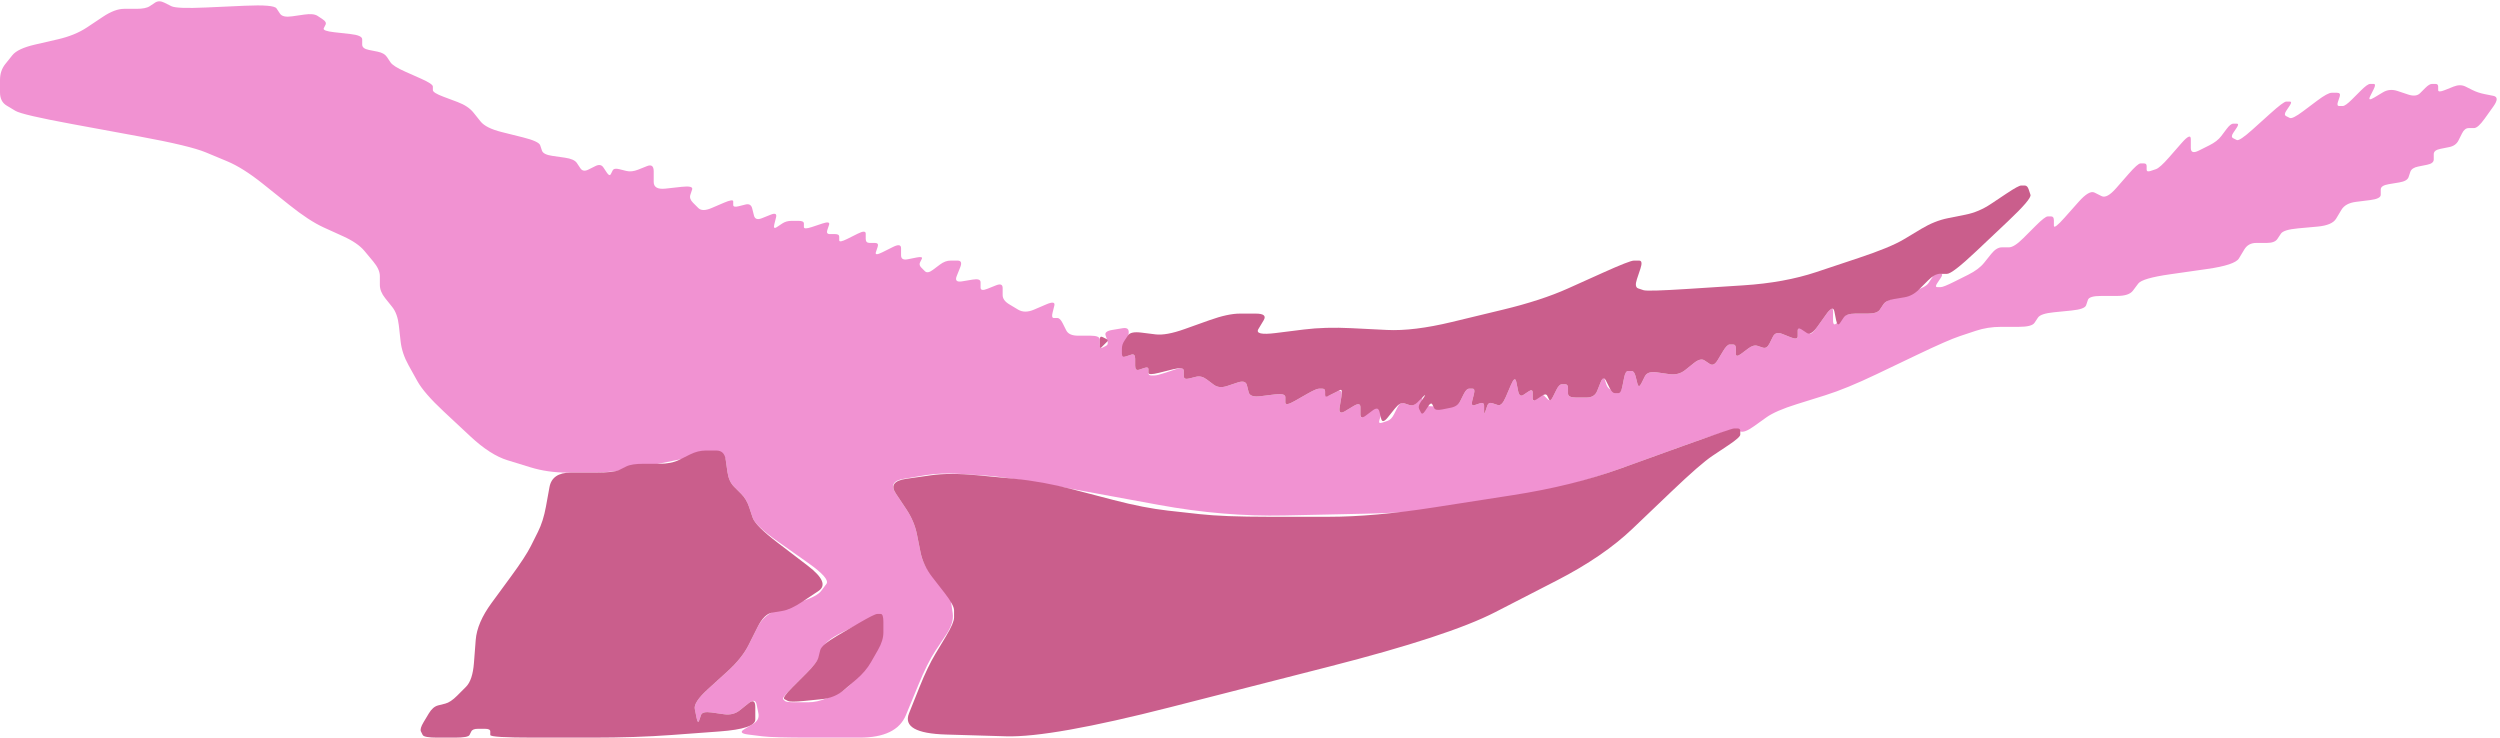
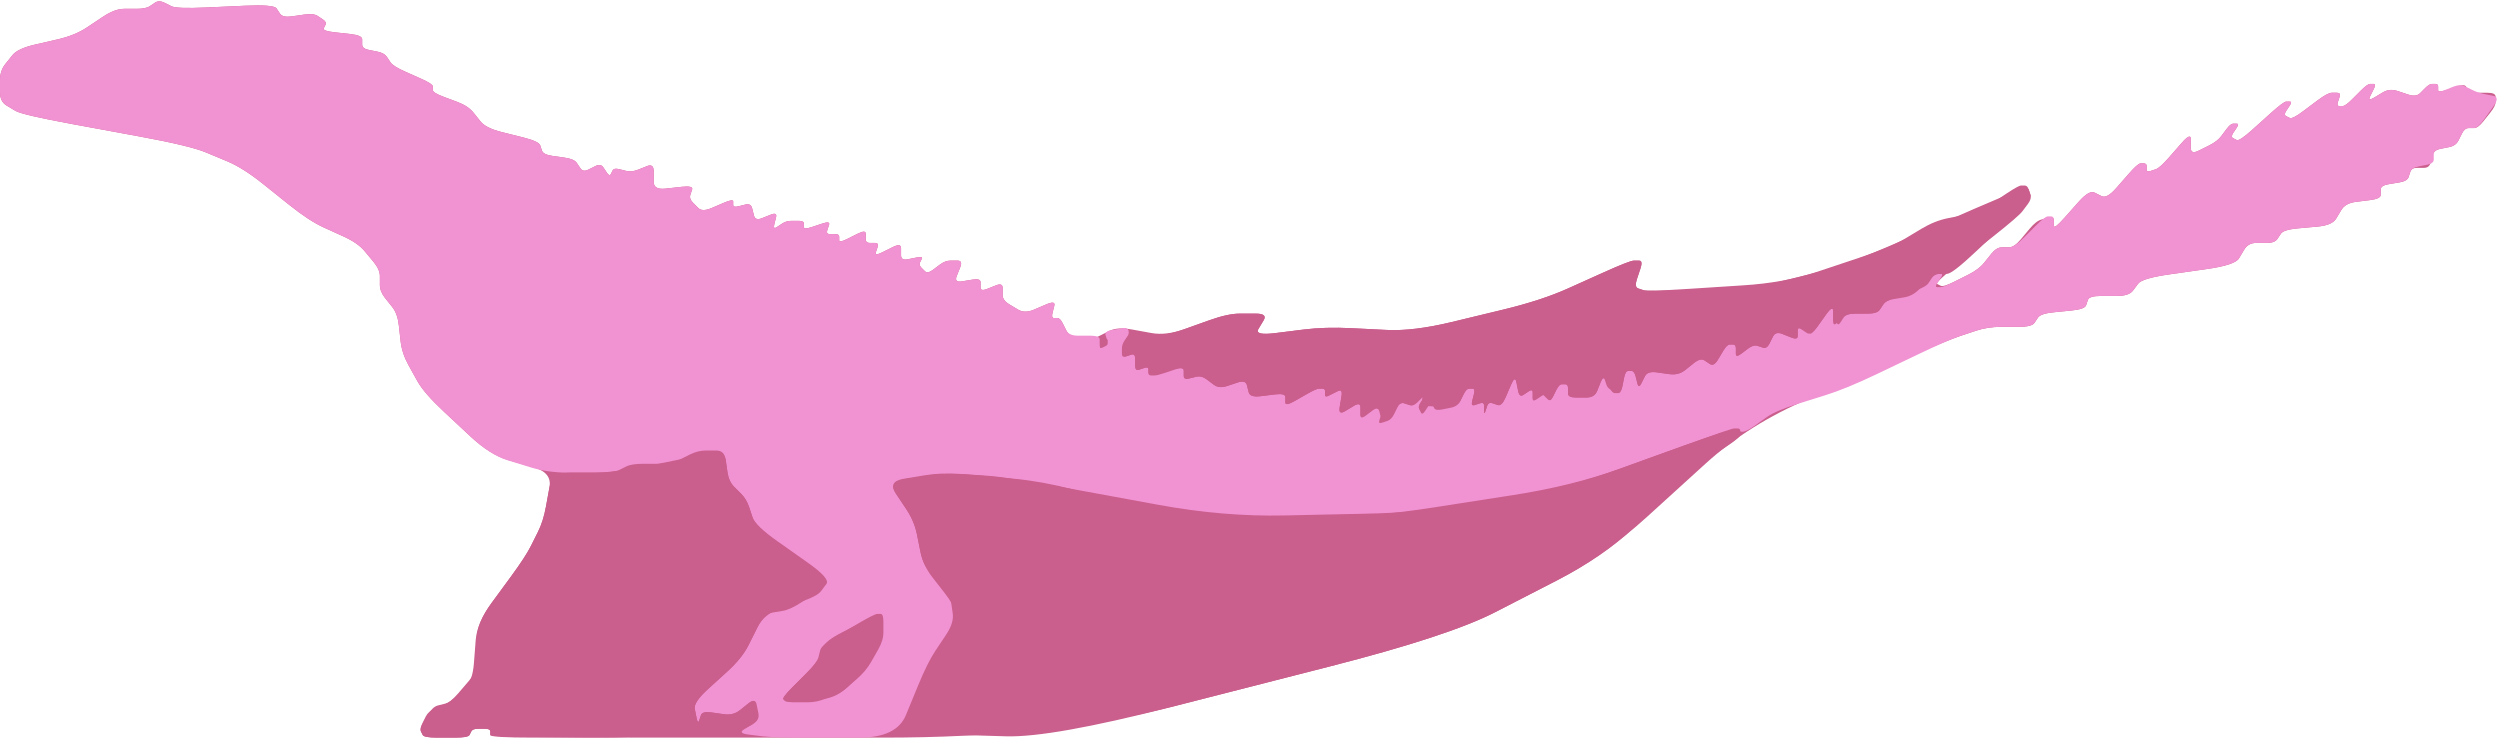
<svg xmlns="http://www.w3.org/2000/svg" viewBox="0 0 566 167" width="566" height="167">
+   <path data-wing-backing="true" fill="rgb(202,94,140)" d="M35.1 0.6L35.1 0.6Q36 0 37.2 0.6L38.8 1.4Q40 2 46.6 1.7L55.4 1.3Q62 1 62.6 1.9L63.4 3.1Q64 4 66.1 3.7L68.9 3.3Q71 3 71.9 3.6L73.1 4.4Q74 5 73.7 5.6L73.3 6.4Q73 7 75.7 7.3L79.3 7.7Q82 8 82 8.9L82 10.1Q82 11 83.5 11.3L85.5 11.7Q87 12 87.6 12.9L88.4 14.1Q89 15 91.7 16.2L95.3 17.8Q98 19 98 19.6L98 20.4Q98 21 100.4 21.9L103.6 23.1Q106 24 107.2 25.5L108.8 27.5Q110 29 113.6 29.9L118.4 31.1Q122 32 122.3 32.9L122.7 34.1Q123 35 125.1 35.3L127.9 35.7Q130 36 130.6 36.9L131.4 38.1Q132 39 133.2 38.4L134.8 37.6Q136 37 136.6 37.9L137.4 39.1Q138 40 138.3 39.4L138.7 38.6Q139 38 140.2 38.3L141.8 38.7Q143 39 144.5 38.4L146.5 37.6Q148 37 148 38.8L148 41.2Q148 43 150.7 42.7L154.3 42.3Q157 42 156.7 42.9L156.3 44.1Q156 45 156.9 45.9L158.1 47.1Q159 48 161.1 47.1L163.9 45.9Q166 45 166 45.6L166 46.4Q166 47 167.2 46.7L168.8 46.3Q170 46 170.3 47.2L170.7 48.8Q171 50 172.5 49.4L174.5 48.6Q176 48 175.7 49.2L175.3 50.8Q175 52 175.9 51.4L177.1 50.6Q178 50 179.2 50L180.8 50Q182 50 182 50.6L182 51.4Q182 52 183.8 51.4L186.2 50.6Q188 50 187.7 50.9L187.3 52.1Q187 53 187.9 53L189.1 53Q190 53 190 53.6L190 54.4Q190 55 191.8 54.1L194.2 52.9Q196 52 196 52.9L196 54.1Q196 55 196.9 55L198.1 55Q199 55 198.7 55.9L198.3 57.1Q198 58 199.8 57.1L202.2 55.9Q204 55 204 56.2L204 57.8Q204 59 205.5 58.7L207.5 58.3Q209 58 208.7 58.6L208.3 59.4Q208 60 208.6 60.6L209.4 61.4Q210 62 211.2 61.1L212.8 59.9Q214 59 215.2 59L216.8 59Q218 59 217.4 60.5L216.6 62.5Q216 64 217.8 63.7L220.2 63.3Q222 63 222 63.9L222 65.1Q222 66 223.5 65.4L225.5 64.6Q227 64 227 65.2L227 66.8Q227 68 228.5 68.9L230.5 70.1Q232 71 234.1 70.1L236.9 68.9Q239 68 238.7 69.2L238.3 70.8Q238 72 238.6 72L239.4 72Q240 72 240.6 73.2L241.4 74.8Q242 76 243.5 76.3L245.5 76.7Q247 77 248.8 76.1L251.2 74.9Q253 74 256.3 74.6L260.7 75.4Q264 76 268.2 74.5L273.8 72.5Q278 71 280.7 71L284.3 71Q287 71 286.1 72.5L284.9 74.5Q284 76 288.8 75.4L295.2 74.6Q300 74 306 74.3L314 74.7Q320 75 328.7 72.9L340.3 70.1Q349 68 355 65.3L363 61.7Q369 59 369.9 59L371.1 59Q372 59 371.4 60.8L370.6 63.2Q370 65 370.9 65.3L372.1 65.7Q373 66 380.5 65.7L390.5 65.3Q398 65 404 63.5L412 61.5Q418 60 430.3 54.6L446.7 47.4Q459 42 459.3 42.9L459.7 44.1Q460 45 459.1 46.2L457.9 47.8Q457 49 451.3 53.5L443.7 59.5Q438 64 438.6 64.3L439.4 64.7Q440 65 442.4 63.8L445.6 62.2Q448 61 449.2 59.5L450.8 57.5Q452 56 453.2 56L454.8 56Q456 56 457.5 54.2L459.5 51.8Q461 50 462.2 49.7L463.8 49.3Q465 49 465 49.9L465 51.1Q465 52 467.4 49.3L470.6 45.7Q473 43 474.2 43.6L475.8 44.4Q477 45 479.1 42.6L481.9 39.4Q484 37 484.6 37L485.4 37Q486 37 486 37.6L486 38.4Q486 39 486.9 38.7L488.1 38.3Q489 38 491.1 35.6L493.9 32.4Q496 30 496 31.5L496 33.5Q496 35 497.8 34.1L500.2 32.9Q502 32 502.9 30.8L504.1 29.2Q505 28 505.6 28L506.4 28Q507 28 506.4 28.9L505.6 30.1Q505 31 505.6 31.3L506.4 31.7Q507 32 510 29.3L514 25.7Q517 23 517.6 23L518.4 23Q519 23 518.4 23.9L517.6 25.1Q517 26 517.6 26.3L518.4 26.7Q519 27 521.4 25.2L524.6 22.8Q527 21 527.9 21L529.1 21Q530 21 529.7 21.9L529.3 23.1Q529 24 529.6 24L530.4 24Q531 24 532.5 22.5L534.5 20.5Q536 19 536.6 19L537.4 19Q538 19 537.4 20.2L536.6 21.8Q536 23 537.5 22.1L539.5 20.9Q541 20 542.8 20.6L545.2 21.4Q547 22 547.9 21.1L549.1 19.9Q550 19 550.6 19L551.4 19Q552 19 552 19.6L552 20.4Q552 21 553.8 20.4L556.2 19.6Q558 19 558.3 19.6L558.7 20.4Q559 21 560.8 21L563.2 21Q565 21 565 21.9L565 23.1Q565 24 563.8 25.5L562.2 27.5Q561 29 560.1 29L558.9 29Q558 29 557.4 30.2L556.6 31.8Q556 33 554.5 33.3L552.5 33.7Q551 34 550.7 35.2L550.3 36.8Q550 38 548.8 38L547.2 38Q546 38 545.7 38.9L545.3 40.1Q545 41 543.2 41.3L540.8 41.7Q539 42 539 42.9L539 44.1Q539 45 536.6 45.3L533.4 45.7Q531 46 530.1 47.5L528.9 49.5Q528 51 524.7 51.3L520.3 51.7Q517 52 516.4 52.9L515.6 54.1Q515 55 513.2 55L510.8 55Q509 55 508.1 56.5L506.9 58.5Q506 60 499.7 60.9L491.3 62.1Q485 63 484.1 64.2L482.9 65.8Q482 67 479.3 67L475.7 67Q473 67 472.7 67.9L472.3 69.1Q472 70 469 70.3L465 70.7Q462 71 461.4 71.9L460.6 73.1Q460 74 457 74L453 74Q450 74 447.3 74.9L443.7 76.1Q441 77 427.5 82.7L409.5 90.3Q396 96 386.1 105L372.9 117Q363 126 352.5 131.4L338.5 138.6Q328 144 301 150.9L265 160.1Q238 167 199.9 167L149.1 167Q111 167 111 166.4L111 165.6Q111 165 109.8 165L108.2 165Q107 165 106.7 165.6L106.3 166.4Q106 167 103 167L99 167Q96 167 95.7 166.4L95.3 165.6Q95 165 95.6 163.8L96.4 162.2Q97 161 98.5 160.4L100.5 159.6Q102 159 103.8 156.9L106.2 154.1Q108 152 108 148.7L108 144.3Q108 141 111.3 136.5L115.7 130.5Q119 126 120.2 123.6L121.8 120.4Q123 118 123.6 114.7L124.4 110.3Q125 107 120.8 105.8L115.2 104.2Q111 103 106.5 98.8L100.5 93.2Q96 89 94.5 86.3L92.5 82.7Q91 80 90.7 77.3L90.3 73.7Q90 71 88.8 69.5L87.2 67.5Q86 66 86 64.5L86 62.5Q86 61 84.5 59.2L82.5 56.8Q81 55 77.7 53.5L73.3 51.5Q70 50 65.5 46.4L59.5 41.6Q55 38 51.4 36.5L46.6 34.5Q43 33 31.6 30.9L16.4 28.1Q5 26 3.5 25.1L1.5 23.9Q0 23 0 20.9L0 18.1Q0 16 1.2 14.5L2.8 12.5Q4 11 7.9 10.1L13.1 8.9Q17 8 19.7 6.2L23.3 3.8Q26 2 28.1 2L30.9 2Q33 2 33.9 1.4Z" />
  <path fill="rgb(241,146,210)" d="M35.1 0.6L35.1 0.6Q36 0 37.2 0.6L38.8 1.4Q40 2 46.6 1.7L55.4 1.3Q62 1 62.6 1.9L63.4 3.1Q64 4 66.1 3.7L68.9 3.3Q71 3 71.9 3.6L73.1 4.4Q74 5 73.7 5.6L73.3 6.4Q73 7 75.7 7.3L79.3 7.7Q82 8 82 8.9L82 10.1Q82 11 83.5 11.3L85.5 11.7Q87 12 87.6 12.9L88.4 14.1Q89 15 91.7 16.2L95.3 17.8Q98 19 98 19.6L98 20.4Q98 21 100.4 21.9L103.6 23.1Q106 24 107.2 25.5L108.8 27.5Q110 29 113.6 29.9L118.4 31.1Q122 32 122.3 32.9L122.7 34.1Q123 35 125.1 35.3L127.9 35.7Q130 36 130.6 36.9L131.4 38.1Q132 39 133.2 38.4L134.8 37.6Q136 37 136.6 37.9L137.4 39.1Q138 40 138.3 39.4L138.7 38.6Q139 38 140.2 38.3L141.8 38.7Q143 39 144.5 38.4L146.5 37.6Q148 37 148 38.8L148 41.2Q148 43 150.7 42.7L154.3 42.3Q157 42 156.7 42.9L156.3 44.1Q156 45 156.9 45.9L158.1 47.1Q159 48 161.1 47.1L163.9 45.9Q166 45 166 45.6L166 46.4Q166 47 167.2 46.7L168.8 46.3Q170 46 170.3 47.2L170.7 48.8Q171 50 172.5 49.4L174.5 48.6Q176 48 175.7 49.2L175.3 50.8Q175 52 175.9 51.4L177.1 50.6Q178 50 179.2 50L180.8 50Q182 50 182 50.6L182 51.4Q182 52 183.8 51.4L186.2 50.6Q188 50 187.7 50.9L187.3 52.1Q187 53 187.9 53L189.1 53Q190 53 190 53.6L190 54.4Q190 55 191.8 54.1L194.2 52.9Q196 52 196 52.9L196 54.1Q196 55 196.9 55L198.1 55Q199 55 198.7 55.9L198.3 57.1Q198 58 199.8 57.1L202.2 55.9Q204 55 204 56.2L204 57.8Q204 59 205.5 58.7L207.5 58.3Q209 58 208.7 58.6L208.3 59.4Q208 60 208.6 60.6L209.4 61.4Q210 62 211.2 61.1L212.8 59.9Q214 59 215.2 59L216.8 59Q218 59 217.4 60.5L216.6 62.5Q216 64 217.8 63.7L220.2 63.3Q222 63 222 63.9L222 65.1Q222 66 223.5 65.4L225.5 64.6Q227 64 227 65.2L227 66.8Q227 68 228.5 68.9L230.5 70.1Q232 71 234.1 70.1L236.9 68.9Q239 68 238.7 69.2L238.3 70.8Q238 72 238.6 72L239.4 72Q240 72 240.6 73.2L241.4 74.8Q242 76 244.1 76L246.9 76Q249 76 249 76.9L249 78.1Q249 79 249.6 78.7L250.4 78.3Q251 78 250.7 77.1L250.3 75.9Q250 75 251.8 74.7L254.2 74.3Q256 74 255.4 76.1L254.6 78.9Q254 81 254.9 80.7L256.1 80.3Q257 80 257 81.2L257 82.8Q257 84 257.9 83.7L259.1 83.3Q260 83 260 83.6L260 84.4Q260 85 260.6 85L261.4 85Q262 85 263.8 84.4L266.2 83.6Q268 83 268 83.9L268 85.1Q268 86 269.2 85.7L270.8 85.3Q272 85 273.2 85.9L274.8 87.1Q276 88 277.8 87.4L280.2 86.6Q282 86 282.3 87.2L282.7 88.8Q283 90 285.4 89.7L288.6 89.3Q291 89 291 89.9L291 91.1Q291 92 293.1 90.8L295.9 89.2Q298 88 298.6 88L299.4 88Q300 88 300 88.6L300 89.4Q300 90 301.2 89.4L302.8 88.6Q304 88 303.7 89.8L303.3 92.2Q303 94 304.5 93.1L306.5 91.9Q308 91 308 92.2L308 93.8Q308 95 308.9 94.1L310.1 92.9Q311 92 311.6 92.3L312.4 92.7Q313 93 312.7 93.9L312.3 95.1Q312 96 312.9 95.7L314.1 95.3Q315 95 315.6 93.8L316.4 92.2Q317 91 317.9 91.3L319.1 91.7Q320 92 320.6 91.1L321.4 89.9Q322 89 322 89.9L322 91.1Q322 92 324.4 92L327.6 92Q330 92 330.6 90.8L331.4 89.2Q332 88 332.6 88L333.4 88Q334 88 333.7 89.2L333.3 90.8Q333 92 333.9 91.7L335.1 91.3Q336 91 336 91.9L336 93.1Q336 94 336.3 93.1L336.7 91.9Q337 91 337.9 91.3L339.1 91.7Q340 92 340.9 89.9L342.1 87.1Q343 85 343.3 86.5L343.7 88.5Q344 90 344.9 89.4L346.1 88.6Q347 88 347 88.9L347 90.1Q347 91 347.6 90.4L348.4 89.6Q349 89 349.6 89.6L350.4 90.4Q351 91 351.6 89.8L352.4 88.2Q353 87 353.6 87L354.4 87Q355 87 355 87.9L355 89.1Q355 90 356.8 90L359.2 90Q361 90 361.6 88.5L362.4 86.5Q363 85 363.3 85.9L363.7 87.1Q364 88 364.9 88.3L366.1 88.7Q367 89 367.3 87.5L367.7 85.5Q368 84 368.6 84L369.4 84Q370 84 370.3 85.2L370.7 86.8Q371 88 371.6 86.8L372.4 85.2Q373 84 375.1 84.3L377.9 84.7Q380 85 381.5 83.8L383.5 82.2Q385 81 385.9 81.6L387.1 82.4Q388 83 388.9 81.5L390.1 79.5Q391 78 391.6 78L392.4 78Q393 78 393 78.9L393 80.1Q393 81 394.2 80.1L395.8 78.9Q397 78 397.9 78.3L399.1 78.7Q400 79 400.6 77.8L401.4 76.2Q402 75 403.5 75.6L405.5 76.4Q407 77 407 76.1L407 74.9Q407 74 407.6 74L408.4 74Q409 74 409.3 74.6L409.7 75.4Q410 76 411.5 73.9L413.5 71.1Q415 69 415 70.5L415 72.5Q415 74 415.9 73.1L417.1 71.9Q418 71 420.1 71L422.9 71Q425 71 425.6 70.1L426.4 68.9Q427 68 429.7 67.1L433.3 65.9Q436 65 436.6 64.1L437.4 62.9Q438 62 438.6 62L439.4 62Q440 62 439.4 62.9L438.6 64.1Q438 65 438.6 65L439.4 65Q440 65 442.4 63.8L445.6 62.2Q448 61 449.2 59.5L450.8 57.5Q452 56 453.2 56L454.8 56Q456 56 458.1 53.9L460.9 51.1Q463 49 463.6 49L464.4 49Q465 49 465 49.9L465 51.1Q465 52 467.4 49.3L470.6 45.7Q473 43 474.2 43.6L475.8 44.4Q477 45 479.1 42.6L481.9 39.4Q484 37 484.6 37L485.4 37Q486 37 486 37.6L486 38.4Q486 39 486.9 38.7L488.1 38.3Q489 38 491.1 35.6L493.9 32.4Q496 30 496 31.5L496 33.5Q496 35 497.8 34.1L500.2 32.9Q502 32 502.9 30.8L504.1 29.2Q505 28 505.6 28L506.4 28Q507 28 506.4 28.9L505.6 30.1Q505 31 505.6 31.3L506.4 31.7Q507 32 510 29.3L514 25.7Q517 23 517.6 23L518.4 23Q519 23 518.4 23.9L517.6 25.1Q517 26 517.6 26.3L518.4 26.7Q519 27 521.4 25.2L524.6 22.8Q527 21 527.9 21L529.1 21Q530 21 529.7 21.9L529.3 23.1Q529 24 529.6 24L530.4 24Q531 24 532.5 22.5L534.5 20.5Q536 19 536.6 19L537.4 19Q538 19 537.4 20.2L536.6 21.8Q536 23 537.5 22.1L539.5 20.9Q541 20 542.8 20.6L545.2 21.4Q547 22 547.9 21.1L549.1 19.9Q550 19 550.6 19L551.4 19Q552 19 552 19.6L552 20.4Q552 21 553.5 20.4L555.5 19.6Q557 19 558.2 19.6L559.8 20.4Q561 21 562.5 21.3L564.5 21.7Q566 22 564.5 24.1L562.5 26.9Q561 29 560.1 29L558.9 29Q558 29 557.4 30.2L556.6 31.8Q556 33 554.5 33.3L552.5 33.7Q551 34 551 34.9L551 36.1Q551 37 549.5 37.3L547.5 37.7Q546 38 545.7 38.9L545.3 40.1Q545 41 543.2 41.3L540.8 41.7Q539 42 539 42.9L539 44.1Q539 45 536.6 45.3L533.4 45.7Q531 46 530.1 47.5L528.9 49.5Q528 51 524.7 51.3L520.3 51.7Q517 52 516.4 52.9L515.6 54.1Q515 55 513.2 55L510.8 55Q509 55 508.1 56.5L506.9 58.5Q506 60 499.7 60.9L491.3 62.1Q485 63 484.1 64.2L482.9 65.8Q482 67 479.3 67L475.7 67Q473 67 472.7 67.9L472.3 69.1Q472 70 469 70.3L465 70.7Q462 71 461.4 71.9L460.6 73.1Q460 74 457 74L453 74Q450 74 447.3 74.9L443.7 76.1Q441 77 434.1 80.3L424.9 84.7Q418 88 413.2 89.5L406.8 91.5Q402 93 399.9 94.5L397.1 96.5Q395 98 394.1 97.7L392.9 97.3Q392 97 381.2 100.9L366.8 106.1Q356 110 346.1 111.8L332.9 114.2Q323 116 309.2 116.3L290.8 116.7Q277 117 262.3 114.3L242.7 110.7Q228 108 223.5 107.7L217.5 107.3Q213 107 209.4 107.6L204.6 108.4Q201 109 202.8 111.7L205.2 115.3Q207 118 207.6 121L208.4 125Q209 128 210.8 129.8L213.2 132.2Q215 134 215.3 136.1L215.7 138.9Q216 141 214.2 143.7L211.8 147.3Q210 150 207.9 155.1L205.1 161.9Q203 167 194.6 167L183.4 167Q175 167 172.6 166.7L169.4 166.3Q167 166 168.5 165.1L170.5 163.9Q172 163 171.7 161.5L171.3 159.5Q171 158 169.5 159.2L167.5 160.8Q166 162 163.9 161.7L161.1 161.3Q159 161 158.7 161.9L158.3 163.1Q158 164 157.7 162.5L157.3 160.5Q157 159 160.3 156L164.7 152Q168 149 169.5 146L171.5 142Q173 139 176.6 137.8L181.4 136.2Q185 135 185.9 133.8L187.1 132.2Q188 131 182.9 127.4L176.1 122.6Q171 119 170.4 117.2L169.6 114.8Q169 113 167.8 111.8L166.2 110.2Q165 109 164.7 106.9L164.3 104.1Q164 102 156.5 103.5L146.5 105.5Q139 107 134.5 107L128.5 107Q124 107 120.1 105.8L114.9 104.2Q111 103 106.5 98.8L100.5 93.2Q96 89 94.5 86.3L92.5 82.7Q91 80 90.7 77.3L90.3 73.7Q90 71 88.8 69.5L87.2 67.5Q86 66 86 64.5L86 62.5Q86 61 84.5 59.2L82.5 56.8Q81 55 77.7 53.5L73.3 51.5Q70 50 65.5 46.4L59.5 41.6Q55 38 51.4 36.5L46.6 34.5Q43 33 31.6 30.9L16.4 28.1Q5 26 3.5 25.1L1.5 23.9Q0 23 0 20.9L0 18.1Q0 16 1.2 14.5L2.8 12.5Q4 11 7.9 10.1L13.1 8.9Q17 8 19.7 6.2L23.3 3.8Q26 2 28.1 2L30.9 2Q33 2 33.9 1.4ZM199.3 140.8L199.3 140.8Q199 139 195.4 140.8L190.6 143.2Q187 145 186.4 146.5L185.6 148.5Q185 150 182.6 152.4L179.4 155.6Q177 158 177.3 158.3L177.7 158.7Q178 159 180.1 159L182.9 159Q185 159 187.1 158.1L189.9 156.9Q192 156 194.4 152.7L197.6 148.3Q200 145 199.7 143.2Z" />
  <path fill="rgb(202,94,140)" d="M454.3 43.8L454.3 43.8Q457 42 457.6 42L458.4 42Q459 42 459.3 42.9L459.7 44.1Q460 45 454.6 50.1L447.4 56.9Q442 62 440.8 62L439.2 62Q438 62 436.5 63.5L434.5 65.5Q433 67 431.2 67.3L428.8 67.7Q427 68 426.4 68.9L425.6 70.1Q425 71 422.9 71L420.1 71Q418 71 417.4 71.9L416.6 73.1Q416 74 415.7 72.5L415.3 70.5Q415 69 413.5 71.1L411.5 73.9Q410 76 409.1 75.4L407.9 74.6Q407 74 407 74.9L407 76.1Q407 77 405.5 76.4L403.5 75.6Q402 75 401.4 76.2L400.6 77.8Q400 79 399.1 78.7L397.9 78.3Q397 78 395.8 78.9L394.2 80.1Q393 81 393 80.1L393 78.9Q393 78 392.4 78L391.6 78Q391 78 390.1 79.5L388.9 81.5Q388 83 387.1 82.4L385.9 81.6Q385 81 383.5 82.2L381.5 83.8Q380 85 377.9 84.7L375.1 84.3Q373 84 372.4 85.2L371.6 86.8Q371 88 370.7 86.8L370.3 85.2Q370 84 369.4 84L368.6 84Q368 84 367.7 85.5L367.3 87.5Q367 89 366.4 89L365.6 89Q365 89 364.4 87.8L363.6 86.2Q363 85 362.4 86.5L361.6 88.5Q361 90 359.2 90L356.8 90Q355 90 355 89.1L355 87.9Q355 87 354.4 87L353.6 87Q353 87 352.4 88.2L351.6 89.8Q351 91 350.7 90.4L350.3 89.6Q350 89 349.1 89.6L347.9 90.4Q347 91 347 90.1L347 88.9Q347 88 346.1 88.6L344.9 89.4Q344 90 343.7 88.5L343.3 86.5Q343 85 342.1 87.1L340.9 89.9Q340 92 339.1 91.7L337.9 91.3Q337 91 336.7 91.9L336.3 93.1Q336 94 336 93.1L336 91.9Q336 91 335.1 91.3L333.9 91.7Q333 92 333.3 90.8L333.7 89.2Q334 88 333.4 88L332.6 88Q332 88 331.4 89.2L330.6 90.8Q330 92 328.5 92.3L326.5 92.7Q325 93 324.7 92.4L324.3 91.6Q324 91 323.4 91.9L322.6 93.1Q322 94 321.7 93.4L321.3 92.6Q321 92 321.6 91.1L322.4 89.9Q323 89 322.1 89.9L320.9 91.1Q320 92 319.1 91.7L317.9 91.3Q317 91 315.8 92.5L314.2 94.5Q313 96 312.7 94.8L312.3 93.2Q312 92 310.8 92.9L309.2 94.1Q308 95 308 93.8L308 92.2Q308 91 306.5 91.9L304.5 93.1Q303 94 303.3 92.2L303.7 89.8Q304 88 303.4 88.3L302.6 88.7Q302 89 301.4 89.3L300.6 89.7Q300 90 300 89.4L300 88.6Q300 88 299.4 88L298.6 88Q298 88 295.9 89.2L293.1 90.8Q291 92 291 91.1L291 89.9Q291 89 288.6 89.3L285.4 89.7Q283 90 282.7 88.8L282.3 87.2Q282 86 280.2 86.6L277.8 87.4Q276 88 274.8 87.1L273.2 85.9Q272 85 270.8 85.3L269.2 85.7Q268 86 268 85.1L268 83.9Q268 83 265.6 83.6L262.4 84.4Q260 85 260 84.4L260 83.6Q260 83 259.1 83.3L257.9 83.7Q257 84 257 82.8L257 81.2Q257 80 256.1 80.3L254.9 80.7Q254 81 254 80.1L254 78.9Q254 78 254.6 77.1L255.4 75.9Q256 75 258.4 75.3L261.6 75.7Q264 76 268.2 74.5L273.8 72.5Q278 71 280.7 71L284.3 71Q287 71 286.1 72.5L284.9 74.5Q284 76 288.8 75.4L295.2 74.6Q300 74 306 74.3L314 74.7Q320 75 328.7 72.9L340.3 70.1Q349 68 355 65.3L363 61.7Q369 59 369.9 59L371.1 59Q372 59 371.4 60.8L370.6 63.2Q370 65 370.9 65.3L372.1 65.7Q373 66 382.3 65.4L394.7 64.6Q404 64 411.2 61.6L420.8 58.4Q428 56 431 54.2L435 51.8Q438 50 441 49.4L445 48.6Q448 48 450.7 46.2ZM249 76.9L249 76.9Q249 76 249.6 76.3L250.4 76.7Q251 77 250.7 77.3L250.3 77.7Q250 78 249.7 78.3L249.3 78.7Q249 79 249 78.1ZM381.2 100.9L381.2 100.9Q392 97 392.6 97L393.4 97Q394 97 394 97.6L394 98.4Q394 99 391.3 100.8L387.7 103.2Q385 105 378.4 111.3L369.6 119.7Q363 126 352.5 131.4L338.5 138.6Q328 144 301 150.9L265 160.1Q238 167 227.8 166.7L214.2 166.3Q204 166 205.8 161.5L208.2 155.5Q210 151 211.8 148L214.2 144Q216 141 216 139.8L216 138.2Q216 137 213.9 134.3L211.1 130.7Q209 128 208.4 125L207.6 121Q207 118 205.2 115.3L202.8 111.7Q201 109 205.2 108.4L210.8 107.6Q215 107 221.3 107.6L229.7 108.4Q236 109 242.9 110.8L252.1 113.2Q259 115 264.4 115.6L271.6 116.4Q277 117 287.2 117L300.8 117Q311 117 324.5 114.9L342.5 112.1Q356 110 366.8 106.1ZM156.2 102.9L156.2 102.9Q158 102 159.8 102L162.2 102Q164 102 164.3 104.1L164.7 106.9Q165 109 166.2 110.2L167.8 111.8Q169 113 169.6 114.8L170.4 117.2Q171 119 176.1 122.9L182.9 128.1Q188 132 185.3 133.8L181.7 136.2Q179 138 177.2 138.3L174.8 138.7Q173 139 171.5 142L169.5 146Q168 149 164.7 152L160.3 156Q157 159 157.3 160.5L157.7 162.5Q158 164 158.3 163.1L158.7 161.9Q159 161 161.1 161.3L163.9 161.7Q166 162 167.5 160.8L169.5 159.2Q171 158 171 160.1L171 162.9Q171 165 162.9 165.6L152.1 166.4Q144 167 134.1 167L120.9 167Q111 167 111 166.4L111 165.6Q111 165 109.8 165L108.2 165Q107 165 106.7 165.6L106.3 166.4Q106 167 103 167L99 167Q96 167 95.7 166.4L95.3 165.6Q95 165 95.9 163.5L97.1 161.5Q98 160 99.2 159.7L100.8 159.3Q102 159 103.5 157.5L105.5 155.5Q107 154 107.3 150.1L107.7 144.9Q108 141 111.3 136.5L115.7 130.5Q119 126 120.2 123.6L121.8 120.4Q123 118 123.6 114.7L124.4 110.3Q125 107 129.2 107L134.8 107Q139 107 140.2 106.4L141.8 105.6Q143 105 145.7 105L149.3 105Q152 105 153.8 104.1ZM194.4 141.1L194.4 141.1Q198 139 198.6 139L199.4 139Q200 139 200 140.8L200 143.2Q200 145 198.8 147.1L197.2 149.9Q196 152 193.9 153.8L191.1 156.2Q189 158 186 158.3L182 158.7Q179 159 178.4 158.7L177.6 158.3Q177 158 179.4 155.6L182.6 152.4Q185 150 185.3 148.8L185.7 147.2Q186 146 189.6 143.9Z" />
</svg>
